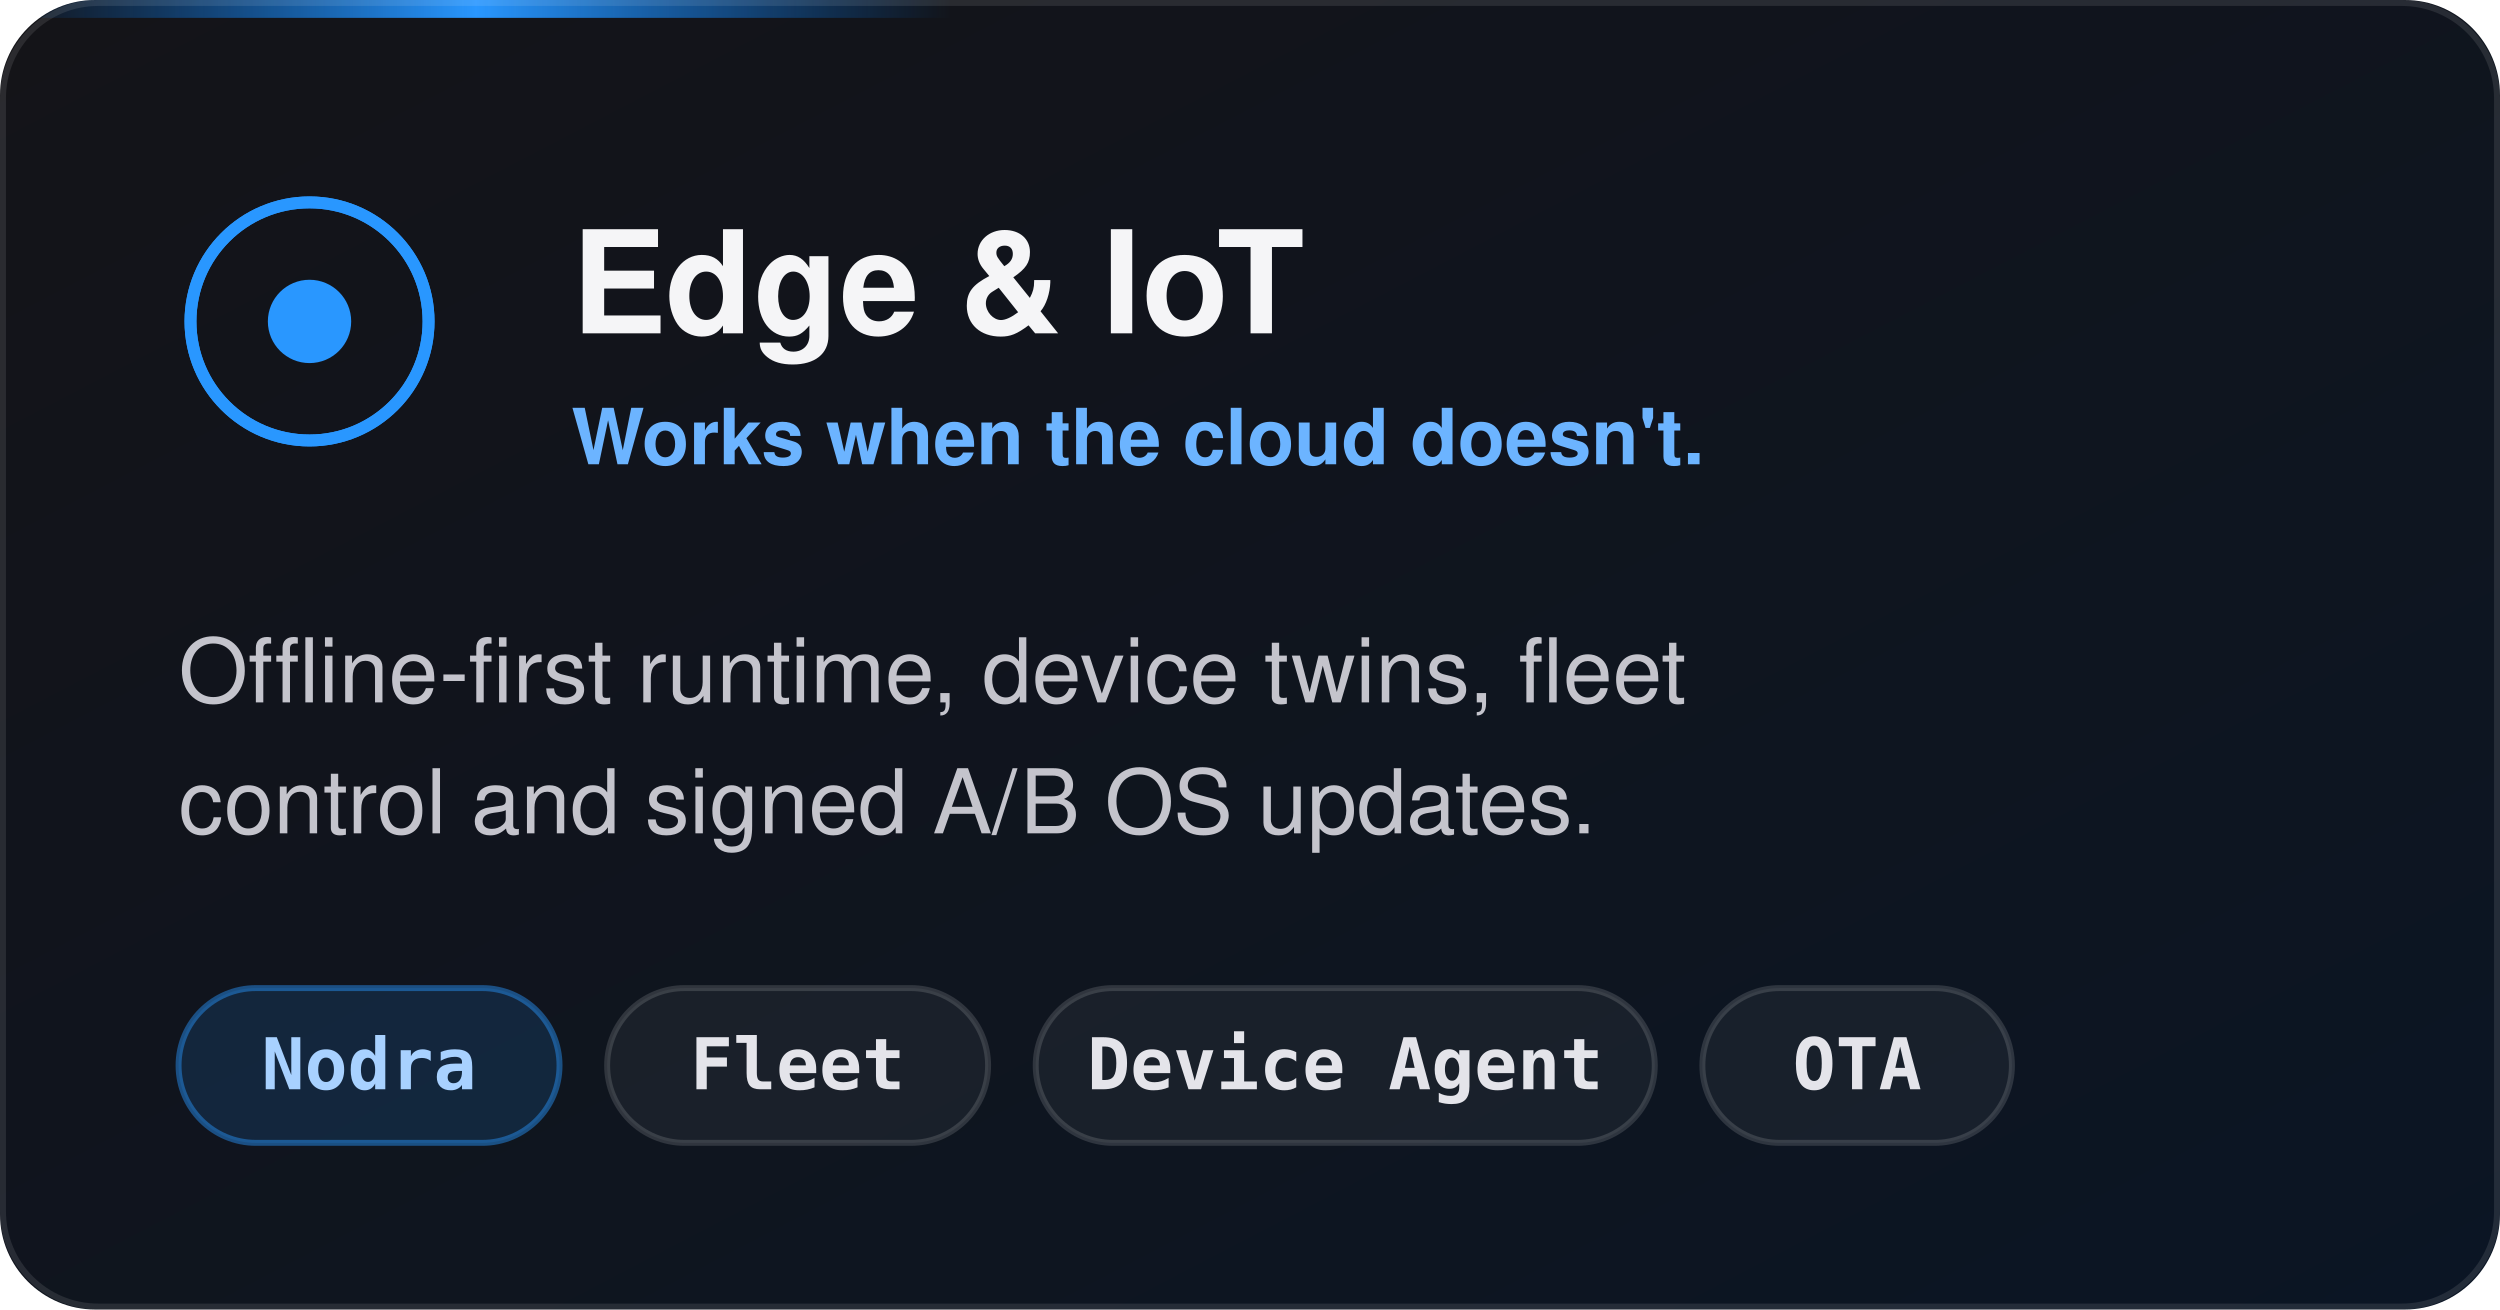
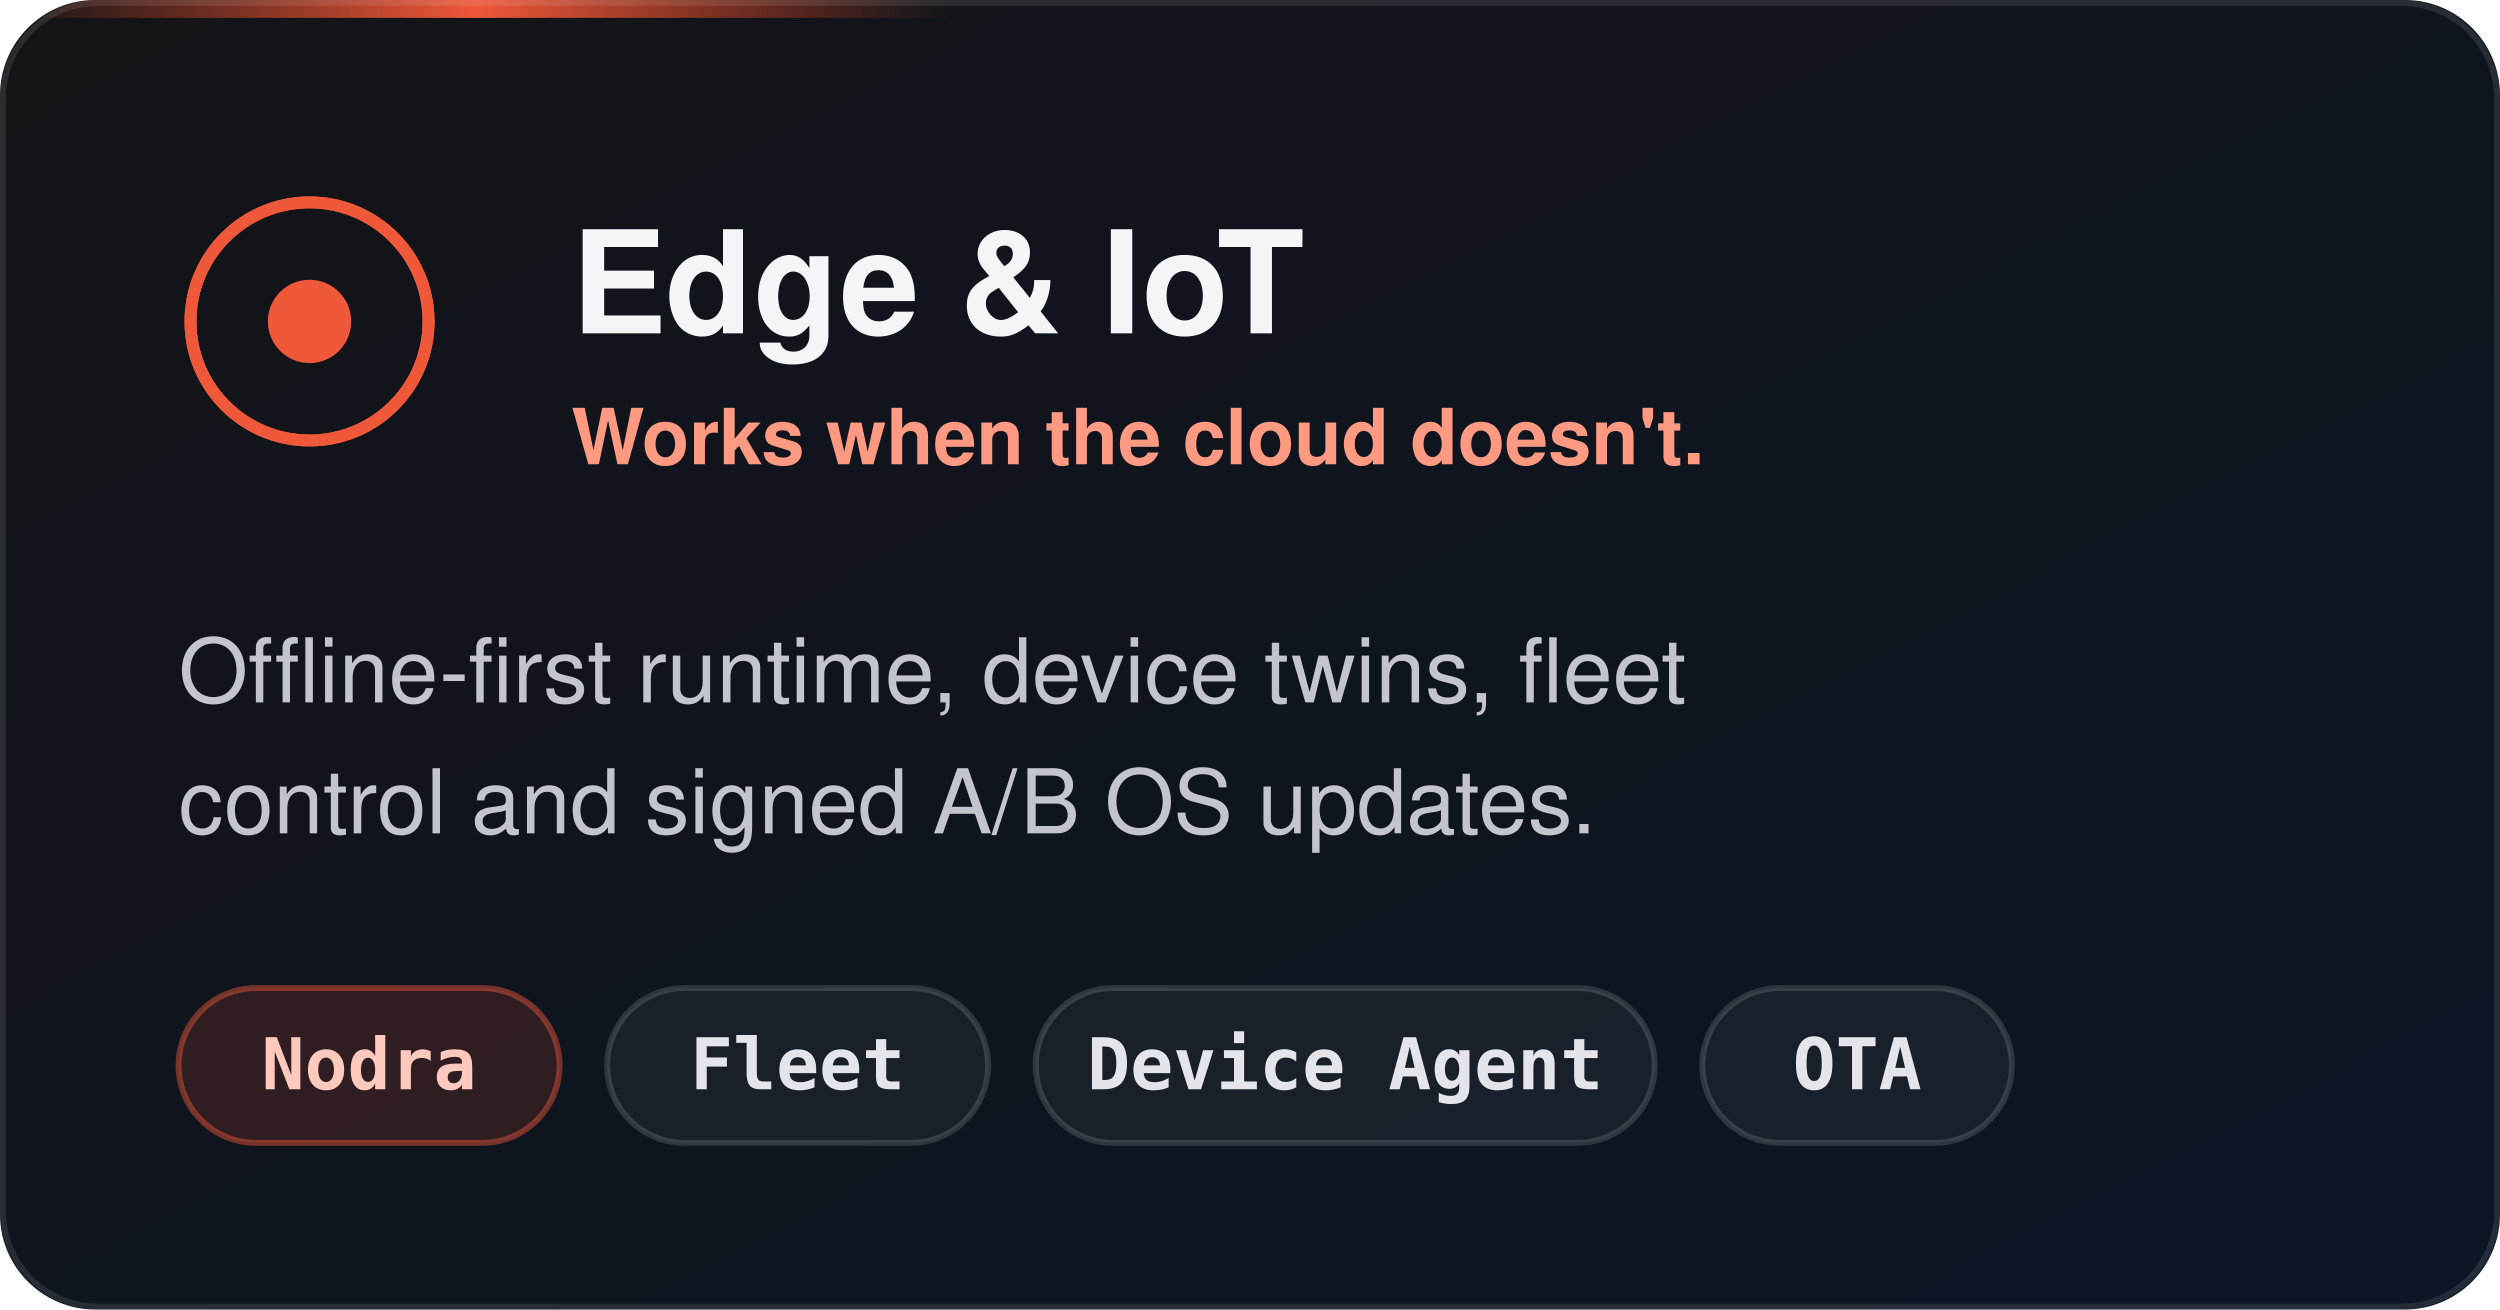
<svg xmlns="http://www.w3.org/2000/svg" width="420" height="220" viewBox="0 0 420 220" role="img" aria-label="Edge and IoT: offline-first runtime, fleets and signed OTA. Nodra, Fleet, Device Agent, OTA.">
  <style>
    .t { font-family: system-ui,-apple-system,"Segoe UI",Helvetica,Arial,sans-serif; }
    .m { font-family: ui-monospace,SFMono-Regular,Menlo,Consolas,monospace; }
    .bar { animation: sweep 4s ease-in-out infinite; animation-delay: 3s; }
    @keyframes sweep { 0% { transform: translateX(-160px); } 100% { transform: translateX(420px); } }
    .ring { animation: ping 2.4s ease-out infinite; transform-origin: 52px 54px; }
    .r2 { animation-delay: 1.2s; }
    @keyframes ping { 0% { transform: scale(.4); opacity: 1; } 100% { transform: scale(1.4); opacity: 0; } }
  </style>
  <defs>
    <linearGradient id="bg" x1="0" y1="0" x2="1" y2="1">
      <stop stop-color="#141418" />
      <stop offset="1" stop-color="#0b1524" />
    </linearGradient>
    <linearGradient id="sh" x1="0" y1="0" x2="1" y2="0">
-       <stop stop-color="#0071e3" stop-opacity="0" />
-       <stop offset=".5" stop-color="#2997ff" />
-       <stop offset="1" stop-color="#0071e3" stop-opacity="0" />
+       <stop stop-color="#d9441f" stop-opacity="0" />
+       <stop offset=".5" stop-color="#f0583a" />
+       <stop offset="1" stop-color="#d9441f" stop-opacity="0" />
    </linearGradient>
    <clipPath id="c">
      <rect width="420" height="220" rx="16" />
    </clipPath>
  </defs>
  <g clip-path="url(#c)">
    <rect width="420" height="220" fill="url(#bg)" />
    <rect class="bar" width="160" height="3" fill="url(#sh)" />
  </g>
  <rect x=".5" y=".5" width="419" height="219" rx="16" fill="none" stroke="rgba(255,255,255,.1)" />
-   <circle class="ring" cx="52" cy="54" r="20" fill="none" stroke="#2997ff" stroke-width="2" />
-   <circle class="ring r2" cx="52" cy="54" r="20" fill="none" stroke="#2997ff" stroke-width="2" />
-   <circle cx="52" cy="54" r="7" fill="#2997ff" />
+   <circle class="ring" cx="52" cy="54" r="20" fill="none" stroke="#f0583a" stroke-width="2" />
+   <circle class="ring r2" cx="52" cy="54" r="20" fill="none" stroke="#f0583a" stroke-width="2" />
+   <circle cx="52" cy="54" r="7" fill="#f0583a" />
  <text class="t" x="96" y="56" fill="#f5f5f7" font-size="24" font-weight="800">Edge &amp; IoT</text>
-   <text class="t" x="96" y="78" fill="#6cb4ff" font-size="13" font-weight="600">Works when the cloud doesn't.</text>
+   <text class="t" x="96" y="78" fill="#ff9a82" font-size="13" font-weight="600">Works when the cloud doesn't.</text>
  <text class="t" x="30" y="118" fill="#c4c4cc" font-size="15">Offline-first runtime, device twins, fleet</text>
  <text class="t" x="30" y="140" fill="#c4c4cc" font-size="15">control and signed A/B OS updates.</text>
  <g class="m" font-size="12" font-weight="600">
-     <rect x="30" y="166" width="64" height="26" rx="13" fill="rgba(41,151,255,.14)" stroke="rgba(41,151,255,.45)" />
-     <text x="62" y="183" fill="#a8d1ff" text-anchor="middle">Nodra</text>
+     <rect x="30" y="166" width="64" height="26" rx="13" fill="rgba(240,88,58,.14)" stroke="rgba(240,88,58,.45)" />
+     <text x="62" y="183" fill="#ffc9bd" text-anchor="middle">Nodra</text>
    <rect x="102" y="166" width="64" height="26" rx="13" fill="rgba(255,255,255,.05)" stroke="rgba(255,255,255,.14)" />
    <text x="134" y="183" fill="#e4e4ea" text-anchor="middle">Fleet</text>
    <rect x="174" y="166" width="104" height="26" rx="13" fill="rgba(255,255,255,.05)" stroke="rgba(255,255,255,.14)" />
    <text x="226" y="183" fill="#e4e4ea" text-anchor="middle">Device Agent</text>
    <rect x="286" y="166" width="52" height="26" rx="13" fill="rgba(255,255,255,.05)" stroke="rgba(255,255,255,.14)" />
    <text x="312" y="183" fill="#e4e4ea" text-anchor="middle">OTA</text>
  </g>
</svg>
